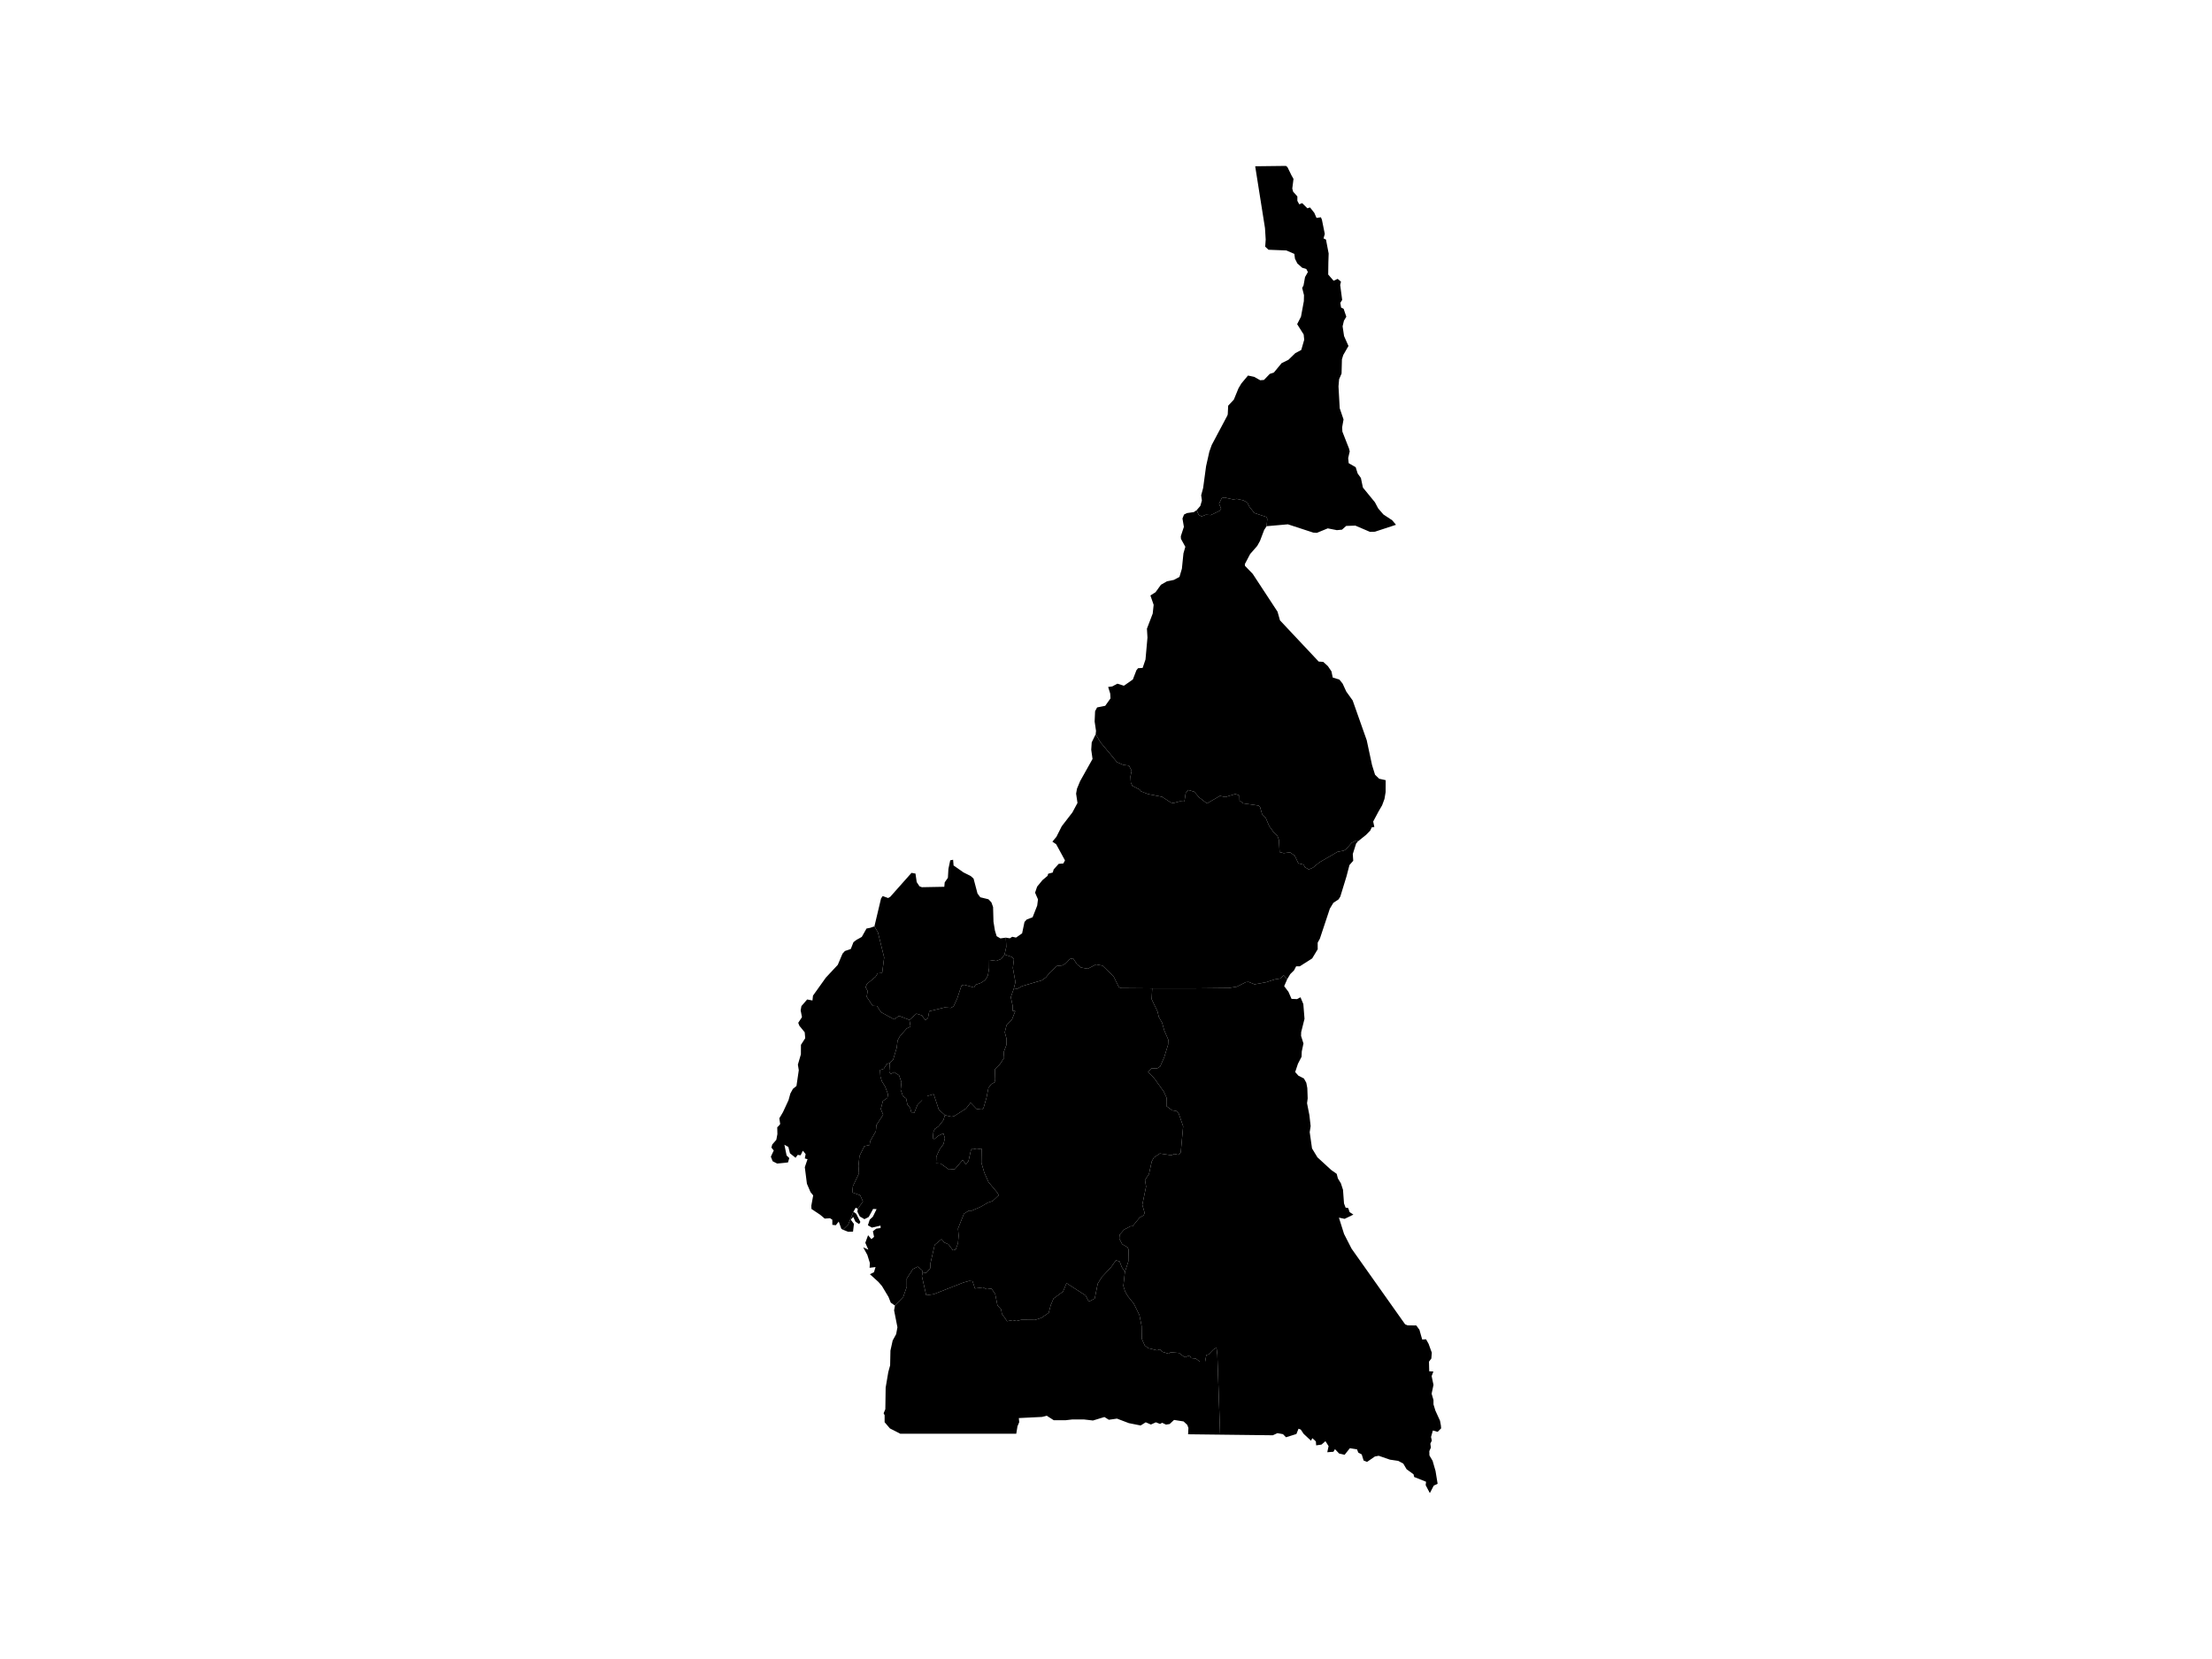
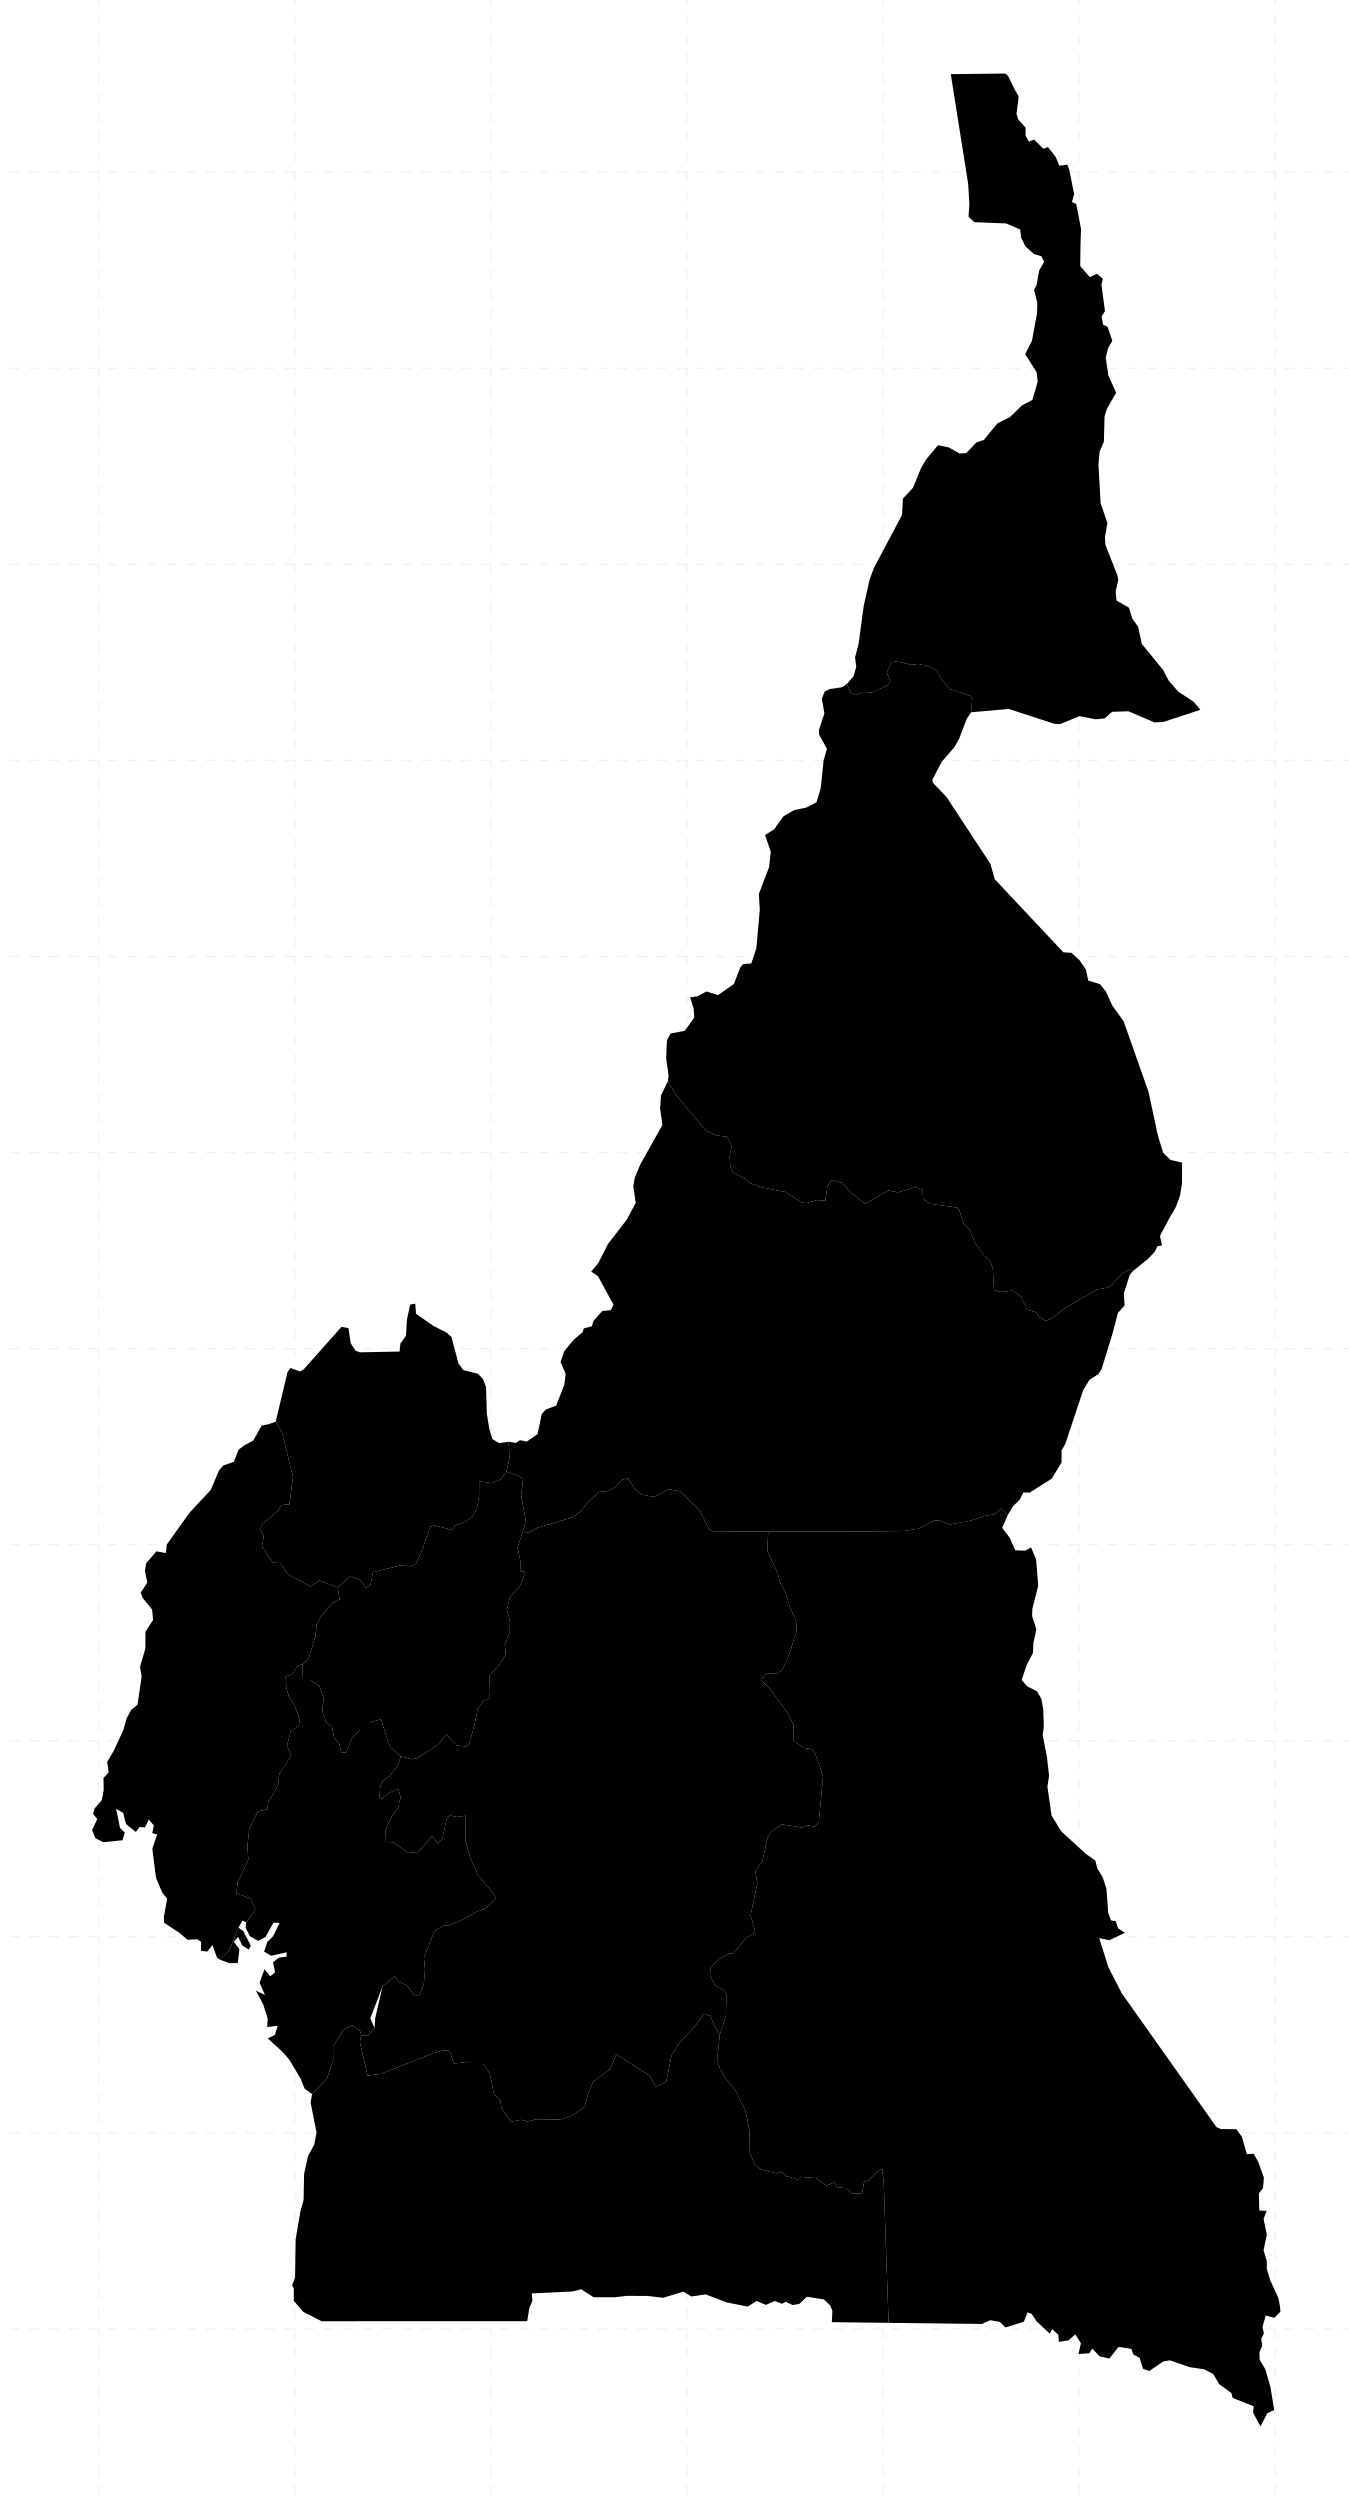
- <svg xmlns="http://www.w3.org/2000/svg" viewBox="0 0 800 600" class="cm-map-svg" role="img" aria-label="Carte interactive des 10 régions du Cameroun">
+ <svg xmlns="http://www.w3.org/2000/svg" viewBox="260 45 275 510" id="cm-svg-root" class="cm-map-svg" role="img" aria-label="Carte interactive des 10 régions du Cameroun">
  <defs>
    <filter id="cm-glow" x="-20%" y="-20%" width="140%" height="140%">
      <feDropShadow dx="0" dy="4" stdDeviation="6" flood-color="#37463D" flood-opacity="0.25" />
    </filter>
    <filter id="cm-active-glow" x="-20%" y="-20%" width="140%" height="140%">
      <feDropShadow dx="0" dy="6" stdDeviation="10" flood-color="#C82823" flood-opacity="0.4" />
    </filter>
+     <pattern id="cm-grid-pattern" width="40" height="40" patternUnits="userSpaceOnUse">
+       <path d="M 40 0 L 0 0 0 40" fill="none" stroke="#37463D" stroke-width="0.5" stroke-opacity="0.08" stroke-dasharray="2,2" />
+     </pattern>
  </defs>
-   <g class="cm-map-regions">
+   <rect x="0" y="0" width="800" height="600" fill="url(#cm-grid-pattern)" />
+   <g class="cm-map-regions" id="cm-map-regions-group">
    <path id="region-cm-en" data-region="CM-EN" class="cm-region" tabindex="0" role="button" aria-label="Extrême-Nord (Chef-lieu: Maroua)" d="M467.068 63.387L465.631 60.456L465.087 60L453.958 60.132L457.501 82.497L457.755 86.637L457.579 89.218L458.767 90.323L465.244 90.581L468.119 91.825L468.344 93.555L469.194 95.268L470.945 96.833L472.44 97.276L473.02 98.383L471.987 100.198L471.444 103.211L470.952 104.138L471.61 106.755L471.554 108.922L470.522 114.525L469.132 117.236L471.489 120.968L471.685 122.876L470.62 126.569L468.451 127.728L465.973 130.129L463.515 131.334L460.708 134.743L459.226 135.229L457.126 137.411L455.775 137.521L453.567 136.285L451.356 135.818L448.96 138.685L447.918 140.429L446.244 144.513L444.189 146.721L444.031 149.841L443.861 150.343L438.248 160.907L437.382 163.326L436.2 168.581L435.126 176.509L434.423 179.119L434.68 181.007L434.11 182.986L432.779 184.517L433.516 186.204L434.582 186.775L436.108 186.152L437.882 186.28L441.104 184.745L441.646 184.012L440.888 182.184L441.847 180.152L442.776 179.913L446.002 180.63L447.302 180.434L449.644 180.946L451.106 181.756L451.884 183.295L453.663 185.536L458.018 186.968L458.331 187.632L458.099 190.306L465.791 189.627L474.99 192.631L476.253 192.718L480.209 191.09L483.495 191.738L485.348 191.563L486.871 190.206L490.189 190.099L495.484 192.363L497.262 192.3L504.881 189.797L503.517 188.172L500.31 186.048L498.428 183.854L497.255 181.649L492.915 176.335L492.189 172.868L491.017 171.245L490.297 168.964L487.773 167.517L487.588 165.679L488.141 163.255L487.9 162.243L485.494 156.114L485.406 154.532L485.908 151.702L484.527 147.649L484.327 144.053L484.087 139.755L484.309 137.153L485.195 135.097L485.328 129.943L485.816 128.381L487.692 125.125L486.103 121.552L485.569 118.013L486.051 115.994L486.914 114.536L485.934 111.666L485.025 111.23L484.742 109.517L485.416 108.47L484.696 103.078L484.976 101.862L483.791 100.853L482.31 101.533L480.365 99.288L480.421 94.97L480.528 91.684L479.558 86.637L478.679 86.218L479.128 84.603L478.086 79.445L477.721 78.581L476.136 78.815L475.332 76.97L473.778 75.014L472.847 75.34L470.942 73.457L469.894 73.894L469.21 72.631L469.21 71.045L467.68 69.327L467.37 68.183L467.813 64.711L467.068 63.387Z" />
    <path id="region-cm-no" data-region="CM-NO" class="cm-region" tabindex="0" role="button" aria-label="Nord (Chef-lieu: Garoua)" d="M458.099 190.306L458.331 187.632L458.018 186.968L453.663 185.536L451.884 183.295L451.106 181.756L449.644 180.946L447.302 180.434L446.002 180.63L442.776 179.913L441.847 180.152L440.888 182.184L441.646 184.012L441.104 184.745L437.882 186.28L436.108 186.152L434.582 186.775L433.516 186.204L432.779 184.517L431.743 185.207L429.271 185.562L428.219 186.095L427.659 187.526L428.171 190.545L427.057 193.935L427.109 194.885L428.692 197.759L428.011 200.129L427.448 205.681L426.565 208.661L424.514 209.74L422.036 210.244L419.854 211.501L417.91 214.194L416.061 215.353L417.236 218.751L416.891 221.913L414.804 227.371L414.996 230.599L414.286 238.516L413.254 241.559L411.593 241.668L411.007 242.395L409.708 245.749L406.481 248.002L404.104 247.264L402.274 248.25L400.78 248.446L401.519 250.827L401.626 252.587L399.715 255.267L396.778 255.854L396.055 257.217L395.889 260.941L396.39 264.334L396.265 265.529L397.965 268.416L403.979 275.647L406.203 276.611L408.319 276.908L409.264 278.749L408.847 280.835L408.984 283.058L409.503 284.18L412.162 285.565L412.686 286.212L415.232 287.193L420.278 288.179L423.431 290.248L424.354 290.445L426.691 289.816L428.348 289.929L428.814 286.894L429.698 285.711L431.914 286.338L433.623 288.337L436.513 290.567L441.216 287.853L443.177 288.253L446.775 287.159L448.247 287.699L448.291 289.54L449.699 290.567L455.184 291.348L455.711 291.867L456.459 294.455L457.764 295.792L458.963 298.638L460.644 301.021L462.043 302.406L462.531 303.757L462.786 308.185L464.296 308.565L466.569 308.276L468.28 309.488L469.547 312.21L471.493 312.731L471.961 313.673L473.36 314.443L474.851 313.792L477.188 311.884L483.754 308.072L485.978 307.651L486.901 307.065L488.858 304.803L490.486 303.963L491.187 304.248L494.074 301.918L495.559 300.398L496.122 299.222L497.053 299.081L496.633 297.114L498.574 293.471L499.863 291.253L500.713 288.954L501.13 286.46L501.153 282.164L498.789 281.638L497.304 280.19L496.226 276.739L494.299 267.732L490.057 255.725L489.206 253.317L486.907 250.125L485.579 247.238L484.403 245.773L482.003 245.039L481.531 242.794L480.248 240.918L478.568 239.377L476.924 239.267L462.925 224.365L462.036 221.223L453.062 207.545L450.262 204.647L450.21 204.022L452.125 200.383L454.7 197.427L455.687 195.647L457.217 191.626L458.099 190.306Z" />
    <path id="region-cm-ad" data-region="CM-AD" class="cm-region" tabindex="0" role="button" aria-label="Adamaoua (Chef-lieu: Ngaoundéré)" d="M385.863 296.399L384.01 298.801L382.057 302.66L380.604 304.393L381.978 305.326L385.163 311.165L384.574 312.283L382.88 312.431L381.073 314.445L380.744 315.557L379.087 316.002L378.856 316.77L377.032 318.296L375.095 320.658L374.349 322.85L375.401 325.272L375.114 327.53L373.457 331.738L371.357 332.538L370.526 333.431L369.664 337.551L367.462 339.09L366.088 338.8L365.219 339.354L363.769 339.113L363.93 342.453L363.309 345.24L365.816 346.052L366.715 346.795L366.315 350.077L367.244 355.209L366.587 357.757L367.921 357.618L369.668 356.644L376.806 354.536L378.293 353.463L379.821 351.601L382.241 349.35L384.139 349.161L385.497 348.381L386.936 346.84L388.105 346.597L389.487 348.711L390.94 349.925L393.419 350.359L396.4 348.803L398.738 349.239L402.761 353.153L404.628 356.96L405.371 357.362L416.719 357.457L432.014 357.457L444.404 357.325L447.312 356.845L450.598 355.193L451.591 355.122L453.722 355.999L457.955 355.226L460.942 354.236L462.976 353.889L464.267 352.749L465.546 354.136L466.628 352.309L468.012 350.934L468.767 349.474L470.073 349.487L474.566 346.627L476.562 343.313L476.556 340.925L477.347 339.489L480.957 328.625L482.231 326.513L484.123 325.259L484.748 324.241L486.985 316.935L488.05 312.854L489.411 311.302L489.258 308.862L490.473 305.055L491.187 304.248L490.486 303.963L488.858 304.803L486.901 307.065L485.978 307.651L483.754 308.072L477.188 311.884L474.851 313.792L473.36 314.443L471.961 313.673L471.493 312.731L469.547 312.21L468.28 309.488L466.569 308.276L464.296 308.565L462.786 308.185L462.531 303.757L462.043 302.406L460.644 301.021L458.963 298.638L457.764 295.792L456.459 294.455L455.711 291.867L455.184 291.348L449.699 290.567L448.291 289.54L448.247 287.699L446.775 287.159L443.177 288.253L441.216 287.853L436.513 290.567L433.623 288.337L431.914 286.338L429.698 285.711L428.814 286.894L428.348 289.929L426.691 289.816L424.354 290.445L423.431 290.248L420.278 288.179L415.232 287.193L412.686 286.212L412.162 285.565L409.503 284.18L408.984 283.058L408.847 280.835L409.264 278.749L408.319 276.908L406.203 276.611L403.979 275.647L397.965 268.416L396.265 265.529L394.834 268.498L394.658 271.149L395.133 274.488L390.633 282.522L389.5 285.255L389.188 287.041L389.689 290.391L387.836 293.843L385.863 296.399Z" />
    <path id="region-cm-nw" data-region="CM-NW" class="cm-region" tabindex="0" role="button" aria-label="Nord-Ouest (Chef-lieu: Bamenda)" d="M316.25 335.015L317.511 337.187L319.769 346.293L319.041 351.883L317.408 352.028L316.664 353.257L313.589 355.81L313.032 357.032L313.805 358.408L313.452 360.51L315.639 363.794L317.184 363.853L318.61 366.056L323.362 368.663L325.147 367.4L328.906 368.869L331.425 366.605L333.419 367.23L334.645 368.971L335.589 368.264L336.097 365.717L341.646 364.361L343.886 364.521L344.873 363.961L346.173 361.152L347.738 356.463L348.686 356.149L352.284 357.145L352.813 356.175L354.925 355.404L356.391 354.342L357.276 352.829L357.725 350.142L357.754 347.19L360.268 347.554L362.106 346.816L363.309 345.24L363.93 342.453L363.769 339.113L361.819 339.385L360.455 338.593L359.836 336.593L359.306 333.349L359.159 328.039L358.553 326.351L357.479 325.229L354.542 324.515L353.536 323.178L352.1 317.754L351.067 316.825L348.479 315.531L344.874 313.013L344.705 310.946L343.666 311.139L343.009 314.246L342.823 317.463L341.667 319.115L341.517 320.717L333.403 320.871L332.533 320.528L331.543 319.026L331.091 315.935L329.655 315.687L321.941 324.37L321.202 324.783L319.229 324.074L318.639 324.957L316.25 335.015Z" />
    <path id="region-cm-ou" data-region="CM-OU" class="cm-region" tabindex="0" role="button" aria-label="Ouest (Chef-lieu: Bafoussam)" d="M363.309 345.24L362.106 346.816L360.268 347.554L357.754 347.19L357.725 350.142L357.276 352.829L356.391 354.342L354.925 355.404L352.813 356.175L352.284 357.145L348.686 356.149L347.738 356.463L346.173 361.152L344.873 363.961L343.886 364.521L341.646 364.361L336.097 365.717L335.589 368.264L334.645 368.971L333.419 367.23L331.425 366.605L328.906 368.869L329.292 371.294L327.89 371.989L325.42 374.837L324.619 376.33L324.316 378.907L323.006 383.255L321.808 384.466L321.588 387.551L322.091 388.469L323.362 387.775L325.161 388.916L326.018 391.378L325.733 394.079L326.536 396.425L327.717 397.289L328.159 399.432L329.199 400.76L329.66 402.536L330.661 402.464L331.835 399.51L333.429 397.951L335.448 396.358L337.686 395.728L339.544 401.342L341.758 403.313L344.101 403.875L345.034 403.691L349.371 400.925L351.014 398.805L353.174 401.051L355.032 401.294L355.696 400.752L356.782 396.979L357.49 393.427L358.488 392.11L359.985 391.289L359.75 390.438L359.872 386.685L361.461 385.152L363.163 382.556L362.985 380.572L364.003 377.872L364.022 375.651L363.392 373.33L364.037 370.749L365.992 368.715L367.178 365.68L366.227 365.561L366.227 363.683L365.562 360.659L366.587 357.757L367.244 355.209L366.315 350.077L366.715 346.795L365.816 346.052L363.309 345.24Z" />
    <path id="region-cm-sw" data-region="CM-SW" class="cm-region" tabindex="0" role="button" aria-label="Sud-Ouest (Chef-lieu: Buea)" d="M314.7 335.564L313.384 335.818L311.681 338.843L309.779 339.892L308.662 340.754L307.708 343.204L305.562 343.954L304.7 344.92L302.997 348.942L298.676 353.573L294.022 360.094L293.84 361.838L291.919 361.472L289.845 363.866L289.568 365.409L290.043 367.863L288.692 369.917L289.106 370.979L291.037 373.349L291.219 375.483L289.675 377.875L289.653 381.305L288.565 385.037L288.894 387.054L288.051 392.761L286.771 393.801L285.843 395.495L285.182 397.889L283.183 402.203L281.854 404.452L282.167 406.529L281.6 407.226L281.102 407.672L281.156 410.176L280.764 412.237L279.3 413.919L278.987 415.049L279.841 416.075L278.792 418.331L279.438 419.979L281.048 420.811L284.987 420.416L285.456 418.832L284.484 417.899L283.689 414.001L285.12 414.813L285.694 417.09L287.72 418.729L288.489 417.683L289.566 417.815L290.35 416.165L291.371 417.396L291.071 418.963L292.055 419.227L291.071 422.129L291.832 428.113L293.135 431.144L294.101 432.339L293.422 436.056L293.478 437.241L296.596 439.314L298.273 440.723L300.206 440.596L301.021 441.133L301.024 442.975L302.273 443.119L303.344 441.799L304.27 444.379L304.832 444.757L306.746 442.915L308.654 438.24L309.462 436.795L310.226 437.176L312.094 434.531L311.111 432.295L308.231 431.251L308.477 428.972L310.657 424.357L310.476 421.691L310.837 418.116L312.592 414.534L314.509 414.106L314.719 412.695L316.767 409.113L316.957 406.899L319.413 403.144L318.551 401.121L319.305 398.192L320.938 397.048L321.168 395.781L320.126 392.98L318.927 391.037L318.41 389.34L318.278 386.985L319.627 386.544L320.743 384.79L321.808 384.466L323.006 383.255L324.316 378.907L324.619 376.33L325.42 374.837L327.89 371.989L329.292 371.294L328.906 368.869L325.147 367.4L323.362 368.663L318.61 366.056L317.184 363.853L315.639 363.794L313.452 360.51L313.805 358.408L313.032 357.032L313.589 355.81L316.664 353.257L317.408 352.028L319.041 351.883L319.769 346.293L317.511 337.187L316.25 335.015L314.7 335.564Z" />
-     <path id="region-cm-lt" data-region="CM-LT" class="cm-region" tabindex="0" role="button" aria-label="Littoral (Chef-lieu: Douala)" d="M308.654 438.24L306.746 442.915L304.832 444.757L306.78 445.495L308.508 445.433L308.841 442.635L307.693 441.123L308.575 440.133L309.411 441.856L310.723 442.716L311.162 441.917L309.646 438.959L308.654 438.24ZM323.668 472.181L326.677 469.045L327.954 465.361L327.944 462.406L330.148 459.003L331.898 458.106L333.468 459.367L333.693 460.194L335.013 460.318L336.415 458.718L336.542 456.73L338.048 450.222L340.517 448.168L341.445 449.319L343.02 450.013L344.628 452.193L345.646 451.891L346.462 449.633L346.701 446.907L346.476 444.341L348.617 438.957L350.446 437.837L351.522 437.837L354.721 436.428L357.28 434.955L358.972 434.388L361.215 432.276L360.786 431.46L357.52 427.537L355.97 424.053L354.934 420.51L355.003 415.404L353.257 415.671L351.786 415.368L351.141 415.999L350.279 419.872L349.347 421.114L348.163 419.514L345.351 422.822L343.23 423.004L340.21 420.823L338.543 420.732L338.631 418.298L339.856 415.635L341.236 413.737L341.729 411.645L341.206 409.895L339.437 410.726L337.896 411.975L337.364 411.619L337.589 409.368L338.136 408.241L339.422 407.366L341.152 405.169L341.758 403.313L339.544 401.342L337.686 395.728L335.448 396.358L334.088 396.119L333.429 397.951L331.835 399.51L330.661 402.464L329.66 402.536L329.199 400.76L328.159 399.432L327.717 397.289L326.536 396.425L325.733 394.079L326.018 391.378L325.161 388.916L323.362 387.775L322.091 388.469L321.588 387.551L321.808 384.466L320.743 384.79L319.627 386.544L318.278 386.985L318.41 389.34L318.927 391.037L320.126 392.98L321.168 395.781L320.938 397.048L319.305 398.192L318.551 401.121L319.413 403.144L316.957 406.899L316.767 409.113L314.719 412.695L314.509 414.106L312.592 414.534L310.837 418.116L310.476 421.691L310.657 424.357L308.477 428.972L308.231 431.251L311.111 432.295L312.094 434.531L310.226 437.176L310.092 438.23L310.977 439.971L312.639 440.928L314.185 440.133L315.774 437.231L317.036 437.292L315.672 440.053L314.546 441.105L313.885 443.139L315.331 443.979L318.469 443.261L318.469 444.148L316.913 444.358L315.692 445.297L316.118 447.331L315.149 448.153L313.954 446.732L312.949 449.471L314.054 451.968L312.19 451.098L313.685 453.867L314.615 456.821L314.5 458.513L316.656 458.255L316.082 460.121L314.615 460.837L317.669 463.608L318.989 465.135L321.333 469.049L322.158 471.117L323.668 472.181Z" />
+     <path id="region-cm-lt" data-region="CM-LT" class="cm-region" tabindex="0" role="button" aria-label="Littoral (Chef-lieu: Douala)" d="M308.654 438.24L306.746 442.915L304.832 444.757L306.78 445.495L308.508 445.433L308.841 442.635L307.693 441.123L308.575 440.133L309.411 441.856L310.723 442.716L311.162 441.917L309.646 438.959L308.654 438.24ZM323.668 472.181L326.677 469.045L327.954 465.361L327.944 462.406L330.148 459.003L331.898 458.106L333.468 459.367L333.693 460.194L335.013 460.318L336.415 458.718L335.542 456.73L338.048 450.222L340.517 448.168L341.445 449.319L343.02 450.013L344.628 452.193L345.646 451.891L346.462 449.633L346.701 446.907L346.476 444.341L348.617 438.957L350.446 437.837L351.522 437.837L354.721 436.428L357.28 434.955L358.972 434.388L361.215 432.276L360.786 431.46L357.52 427.537L355.97 424.053L354.934 420.51L355.003 415.404L353.257 415.671L351.786 415.368L351.141 415.999L350.279 419.872L349.347 421.114L348.163 419.514L345.351 422.822L343.23 423.004L340.21 420.823L338.543 420.732L338.631 418.298L339.856 415.635L341.236 413.737L341.729 411.645L341.206 409.895L339.437 410.726L337.896 411.975L337.364 411.619L337.589 409.368L338.136 408.241L339.422 407.366L341.152 405.169L341.758 403.313L339.544 401.342L337.686 395.728L335.448 396.358L334.088 396.119L333.429 397.951L331.835 399.51L330.661 402.464L329.66 402.536L329.199 400.76L328.159 399.432L327.717 397.289L326.536 396.425L325.733 394.079L326.018 391.378L325.161 388.916L323.362 387.775L321.588 387.551L321.808 384.466L320.743 384.79L319.627 386.544L318.278 386.985L318.41 389.34L318.927 391.037L320.126 392.98L321.168 395.781L320.938 397.048L319.305 398.192L318.551 401.121L319.413 403.144L316.957 406.899L316.767 409.113L314.719 412.695L314.509 414.106L312.592 414.534L310.837 418.116L310.476 421.691L310.657 424.357L308.477 428.972L308.231 431.251L311.111 432.295L312.094 434.531L310.226 437.176L310.092 438.23L310.977 439.971L312.639 440.928L314.185 440.133L315.774 437.231L317.036 437.292L315.672 440.053L314.546 441.105L313.885 443.139L315.331 443.979L318.469 443.261L318.469 444.148L316.913 444.358L315.692 445.297L316.118 447.331L315.149 448.153L313.954 446.732L312.949 449.471L314.054 451.968L312.19 451.098L313.685 453.867L314.615 456.821L314.5 458.513L316.656 458.255L316.082 460.121L314.615 460.837L317.669 463.608L318.989 465.135L321.333 469.049L322.158 471.117L323.668 472.181Z" />
    <path id="region-cm-ce" data-region="CM-CE" class="cm-region" tabindex="0" role="button" aria-label="Centre (Chef-lieu: Yaoundé)" d="M416.719 357.457L405.371 357.362L404.628 356.96L402.761 353.153L398.738 349.239L396.4 348.803L393.419 350.359L390.94 349.925L389.487 348.711L388.105 346.597L386.936 346.84L385.497 348.381L384.139 349.161L382.241 349.35L379.821 351.601L378.293 353.463L376.806 354.536L369.668 356.644L367.921 357.618L366.587 357.757L365.562 360.659L366.227 363.683L366.227 365.561L367.178 365.68L365.992 368.715L364.037 370.749L363.392 373.33L364.022 375.651L364.003 377.872L362.985 380.572L363.163 382.556L361.461 385.152L359.872 386.685L359.75 390.438L359.985 391.289L358.488 392.11L357.49 393.427L356.782 396.979L355.696 400.752L355.032 401.294L353.174 401.051L351.014 398.805L349.371 400.925L345.034 403.691L344.101 403.875L341.758 403.313L341.152 405.169L339.422 407.366L338.136 408.241L337.589 409.368L337.364 411.619L337.896 411.975L339.437 410.726L341.206 409.895L341.729 411.645L341.236 413.737L339.856 415.635L338.631 418.298L338.543 420.732L340.21 420.823L343.23 423.004L345.351 422.822L348.163 419.514L349.347 421.114L350.279 419.872L351.141 415.999L351.786 415.368L353.257 415.671L355.003 415.404L354.934 420.51L355.97 424.053L357.52 427.537L360.786 431.46L361.215 432.276L358.972 434.388L357.28 434.955L354.721 436.428L351.522 437.837L350.446 437.837L348.617 438.957L346.476 444.341L346.701 446.907L346.462 449.633L345.646 451.891L344.628 452.193L343.02 450.013L341.445 449.319L340.517 448.168L338.048 450.222L336.542 456.73L336.415 458.718L335.013 460.318L333.693 460.194L333.409 461.542L334.984 468.445L337.686 468.059L348.422 463.852L350.47 463.268L351.732 463.37L352.603 465.993L355.418 465.595L356.865 466.257L358.567 466.025L359.906 467.959L360.761 472.171L362.057 473.534L362.36 475.192L364.242 477.836L366.28 477.437L367.601 477.767L369.424 477.322L374.338 477.372L376.586 476.638L379.281 474.797L379.994 472.075L381.011 469.652L384.473 467.104L385.728 464.074L392.621 468.524L393.781 470.747L395.921 469.633L397.002 464.273L398.489 461.864L401.841 458.273L403.596 455.792L404.941 456.246L405.7 458.243L406.843 460.025L408.085 456.194L408.183 451.926L407.762 451.075L405.871 449.99L404.819 448.014L404.926 446.536L406.584 444.68L408.905 443.468L409.606 443.488L412.191 440.323L413.614 439.541L413.98 438.671L413.13 435.706L414.5 429.141L414.107 426.769L415.545 424.598L416.538 420.067L417.31 418.635L419.485 417.18L423.617 417.814L424.721 417.343L426.144 417.643L427.034 416.779L427.904 407.34L426.295 402.718L425.426 401.798L423.939 401.579L421.857 400.044L421.891 396.983L420.883 394.767L417.344 389.846L415.203 387.64L416.474 386.357L418.454 386.438L419.592 385.691L421.079 382.287L422.453 377.82L422.541 376.053L421.079 372.688L420.297 369.916L419.099 367.797L418.654 365.88L416.509 361.376L416.719 357.457Z" />
    <path id="region-cm-es" data-region="CM-ES" class="cm-region" tabindex="0" role="button" aria-label="Est (Chef-lieu: Bertoua)" d="M521.12 515.556L520.801 513.824L519.127 510.164L518.437 507.906L518.437 506.339L517.769 504.044L518.437 500.864L517.769 497.684L518.404 496.023L516.897 495.949L516.812 492.463L517.662 491.33L517.834 489.224L516.669 486.012L515.75 484.364L514.357 484.459L513.351 480.919L512.214 479.367L509.049 479.323L508.17 478.945L502.853 471.435L491.683 455.648L488.815 451.599L486.093 446.27L484.237 440.378L486.308 440.808L489.47 439.28L488.096 438.368L487.604 436.915L486.65 436.752L486.08 435.231L485.712 430.303L484.947 427.962L483.856 426.173L483.436 424.537L481.476 423.162L476.478 418.578L474.511 415.345L473.674 409.459L474.013 407.264L473.557 403.295L472.711 398.986L472.942 397.25L472.808 393.509L472.44 391.59L471.587 390.055L469.571 389.024L468.419 387.718L469.428 384.708L470.731 382.182L470.802 380.284L471.411 377.394L470.548 374.642L470.591 373.26L471.795 368.463L471.365 363.132L470.337 360.677L469.096 361.342L467.103 361.255L465.993 358.719L464.443 356.654L465.546 354.136L464.267 352.749L462.976 353.889L460.942 354.236L457.955 355.226L453.722 355.999L451.591 355.122L450.598 355.193L447.312 356.845L444.404 357.325L432.014 357.457L416.719 357.457L416.509 361.376L418.654 365.88L419.099 367.797L420.297 369.916L421.079 372.688L422.541 376.053L422.453 377.82L421.079 382.287L419.592 385.691L418.454 386.438L416.474 386.357L415.203 387.64L417.344 389.846L420.883 394.767L421.891 396.983L421.857 400.044L423.939 401.579L425.426 401.798L426.295 402.718L427.904 407.34L427.034 416.779L426.144 417.643L424.721 417.343L423.617 417.814L419.485 417.18L417.31 418.635L416.538 420.067L415.545 424.598L414.107 426.769L414.5 429.141L413.13 435.706L413.98 438.671L413.614 439.541L412.191 440.323L409.606 443.488L408.905 443.468L406.584 444.68L404.926 446.536L404.819 448.014L405.871 449.99L407.762 451.075L408.183 451.926L408.085 456.194L406.843 460.025L406.276 465.072L406.892 467.058L407.889 468.775L410.099 471.556L412.079 475.605L412.876 479.545L412.974 484.277L414.019 486.606L415.217 487.566L418.454 488.369L419.503 488.035L420.312 488.886L422.78 489.645L423.339 489.077L426.437 489.333L428.508 490.883L430.22 490.192L430.818 491.182L432.48 491.365L434.006 492.487L435.844 492.487L436.285 490.067L437.141 489.828L438.864 488.041L439.969 487.418L440.267 490.012L441.272 518.861L460.324 519.086L462.004 518.319L464 518.68L465.104 519.806L468.865 518.625L469.623 516.717L470.434 517.015L471.476 518.565L474.146 521.056L474.625 520.129L475.901 521.305L476.009 522.739L477.946 522.453L479.369 521.218L480.499 523.015L480.03 525.22L482.254 525.051L482.811 524.098L484.309 525.686L486.305 526.143L488.197 523.767L490.782 524.174L491.235 525.348L492.478 526.002L493.169 528.216L494.419 528.711L497.255 526.756L498.633 526.503L502.693 527.902L505.686 528.346L507.509 529.323L508.714 531.371L511.218 533.188L511.455 534.173L515.754 535.894L515.617 537.134L517.125 540L518.541 537.29L519.935 536.629L519.179 531.986L518.118 528.311L516.968 526.373L516.932 524.822L517.499 523.522L517.304 522.13L517.838 520.998L517.554 519.702L518.212 517.358L519.941 517.84L521.208 516.576L521.12 515.556Z" />
-     <path id="region-cm-su" data-region="CM-SU" class="cm-region" tabindex="0" role="button" aria-label="Sud (Chef-lieu: Ebolowa)" d="M367.544 518.525L367.98 515.862L368.612 514.349L368.475 512.862L376.886 512.449L378.543 512.005L381.112 513.648L385.43 513.639L387.836 513.359L392.076 513.37L395.286 513.745L399.425 512.484L401.027 513.478L403.974 513.059L408.266 514.696L412.528 515.545L414.364 514.397L416.243 515.198L418.037 514.397L419.532 514.972L420.31 514.566L421.697 515.23L423.039 515.007L424.608 513.537L428.06 514.084L429.375 515.313L429.808 516.422L429.688 518.723L441.272 518.861L440.267 490.012L439.969 487.418L438.864 488.041L437.141 489.828L436.285 490.067L435.844 492.487L434.006 492.487L432.48 491.365L430.818 491.182L430.22 490.192L428.508 490.883L426.437 489.333L423.339 489.077L422.78 489.645L420.312 488.886L419.503 488.035L418.454 488.369L415.217 487.566L414.019 486.606L412.974 484.277L412.876 479.545L412.079 475.605L410.099 471.556L407.889 468.775L406.892 467.058L406.276 465.072L406.843 460.025L405.7 458.243L404.941 456.246L403.596 455.792L401.841 458.273L398.489 461.864L397.002 464.273L395.921 469.633L393.781 470.747L392.621 468.524L385.728 464.074L384.473 467.104L381.011 469.652L379.994 472.075L379.281 474.797L376.586 476.638L374.338 477.372L369.424 477.322L367.601 477.767L366.28 477.437L364.242 477.836L362.36 475.192L362.057 473.534L360.761 472.171L359.906 467.959L358.567 466.025L356.865 466.257L355.418 465.595L352.603 465.993L351.732 463.37L350.47 463.268L348.422 463.852L337.686 468.059L334.984 468.445L333.409 461.542L333.693 460.194L333.468 459.367L331.898 458.106L330.148 459.003L327.944 462.406L327.954 465.361L326.677 469.045L323.668 472.181L323.361 473.9L324.568 480.027L324.107 482.509L322.846 484.812L322.04 488.463L321.93 493.792L321.266 496.211L320.312 501.841L320.194 509.654L319.577 511.133L319.938 511.842L319.932 514.362L321.863 516.615L325.607 518.532L331.877 518.532L338.798 518.53L348.694 518.53L367.544 518.525Z" />
+     <path id="region-cm-su" data-region="CM-SU" class="cm-region" tabindex="0" role="button" aria-label="Sud (Chef-lieu: Ebolowa)" d="M367.544 518.525L367.98 515.862L368.612 514.349L368.475 512.862L376.886 512.449L378.543 512.005L381.112 513.648L385.43 513.639L387.836 513.359L392.076 513.37L395.286 513.745L399.425 512.484L401.027 513.478L403.974 513.059L408.266 514.696L412.528 515.545L414.364 514.397L416.243 515.198L418.037 514.397L419.532 514.972L420.31 514.566L421.697 515.23L423.039 515.007L424.608 513.537L428.06 514.084L429.375 515.313L429.808 516.422L429.688 518.723L441.272 518.861L440.267 490.012L439.969 487.418L438.864 488.041L437.141 489.828L436.285 490.067L435.844 492.487L434.006 492.487L432.48 491.365L430.818 491.182L430.22 490.192L428.508 490.883L426.437 489.333L423.339 489.077L422.78 489.645L420.312 488.886L419.503 488.035L418.454 488.369L415.217 487.566L414.019 486.606L412.974 484.277L412.876 479.545L412.079 475.605L410.099 471.556L407.889 468.775L406.892 467.058L406.276 465.072L406.843 460.025L405.7 458.243L404.941 456.246L403.596 455.792L401.841 458.273L398.489 461.864L397.002 464.273L395.921 469.633L393.781 470.747L392.621 468.524L385.728 464.074L384.473 467.104L381.011 469.652L379.994 472.075L379.281 474.797L376.586 476.638L374.338 477.372L369.424 477.322L367.601 477.767L366.28 477.437L364.242 477.836L362.36 475.192L362.057 473.534L360.761 472.171L359.906 467.959L358.567 466.025L356.865 466.025L355.418 465.595L352.603 465.993L351.732 463.37L350.47 463.268L348.422 463.852L337.686 468.059L334.984 468.445L333.409 461.542L333.693 460.194L333.468 459.367L331.898 458.106L330.148 459.003L327.944 462.406L327.954 465.361L326.677 469.045L323.668 472.181L323.361 473.9L324.568 480.027L324.107 482.509L322.846 484.812L322.04 488.463L321.93 493.792L321.266 496.211L320.312 501.841L320.194 509.654L319.577 511.133L319.938 511.842L319.932 514.362L321.863 516.615L325.607 518.532L331.877 518.532L338.798 518.53L348.694 518.53L367.544 518.525Z" />
  </g>
</svg>
